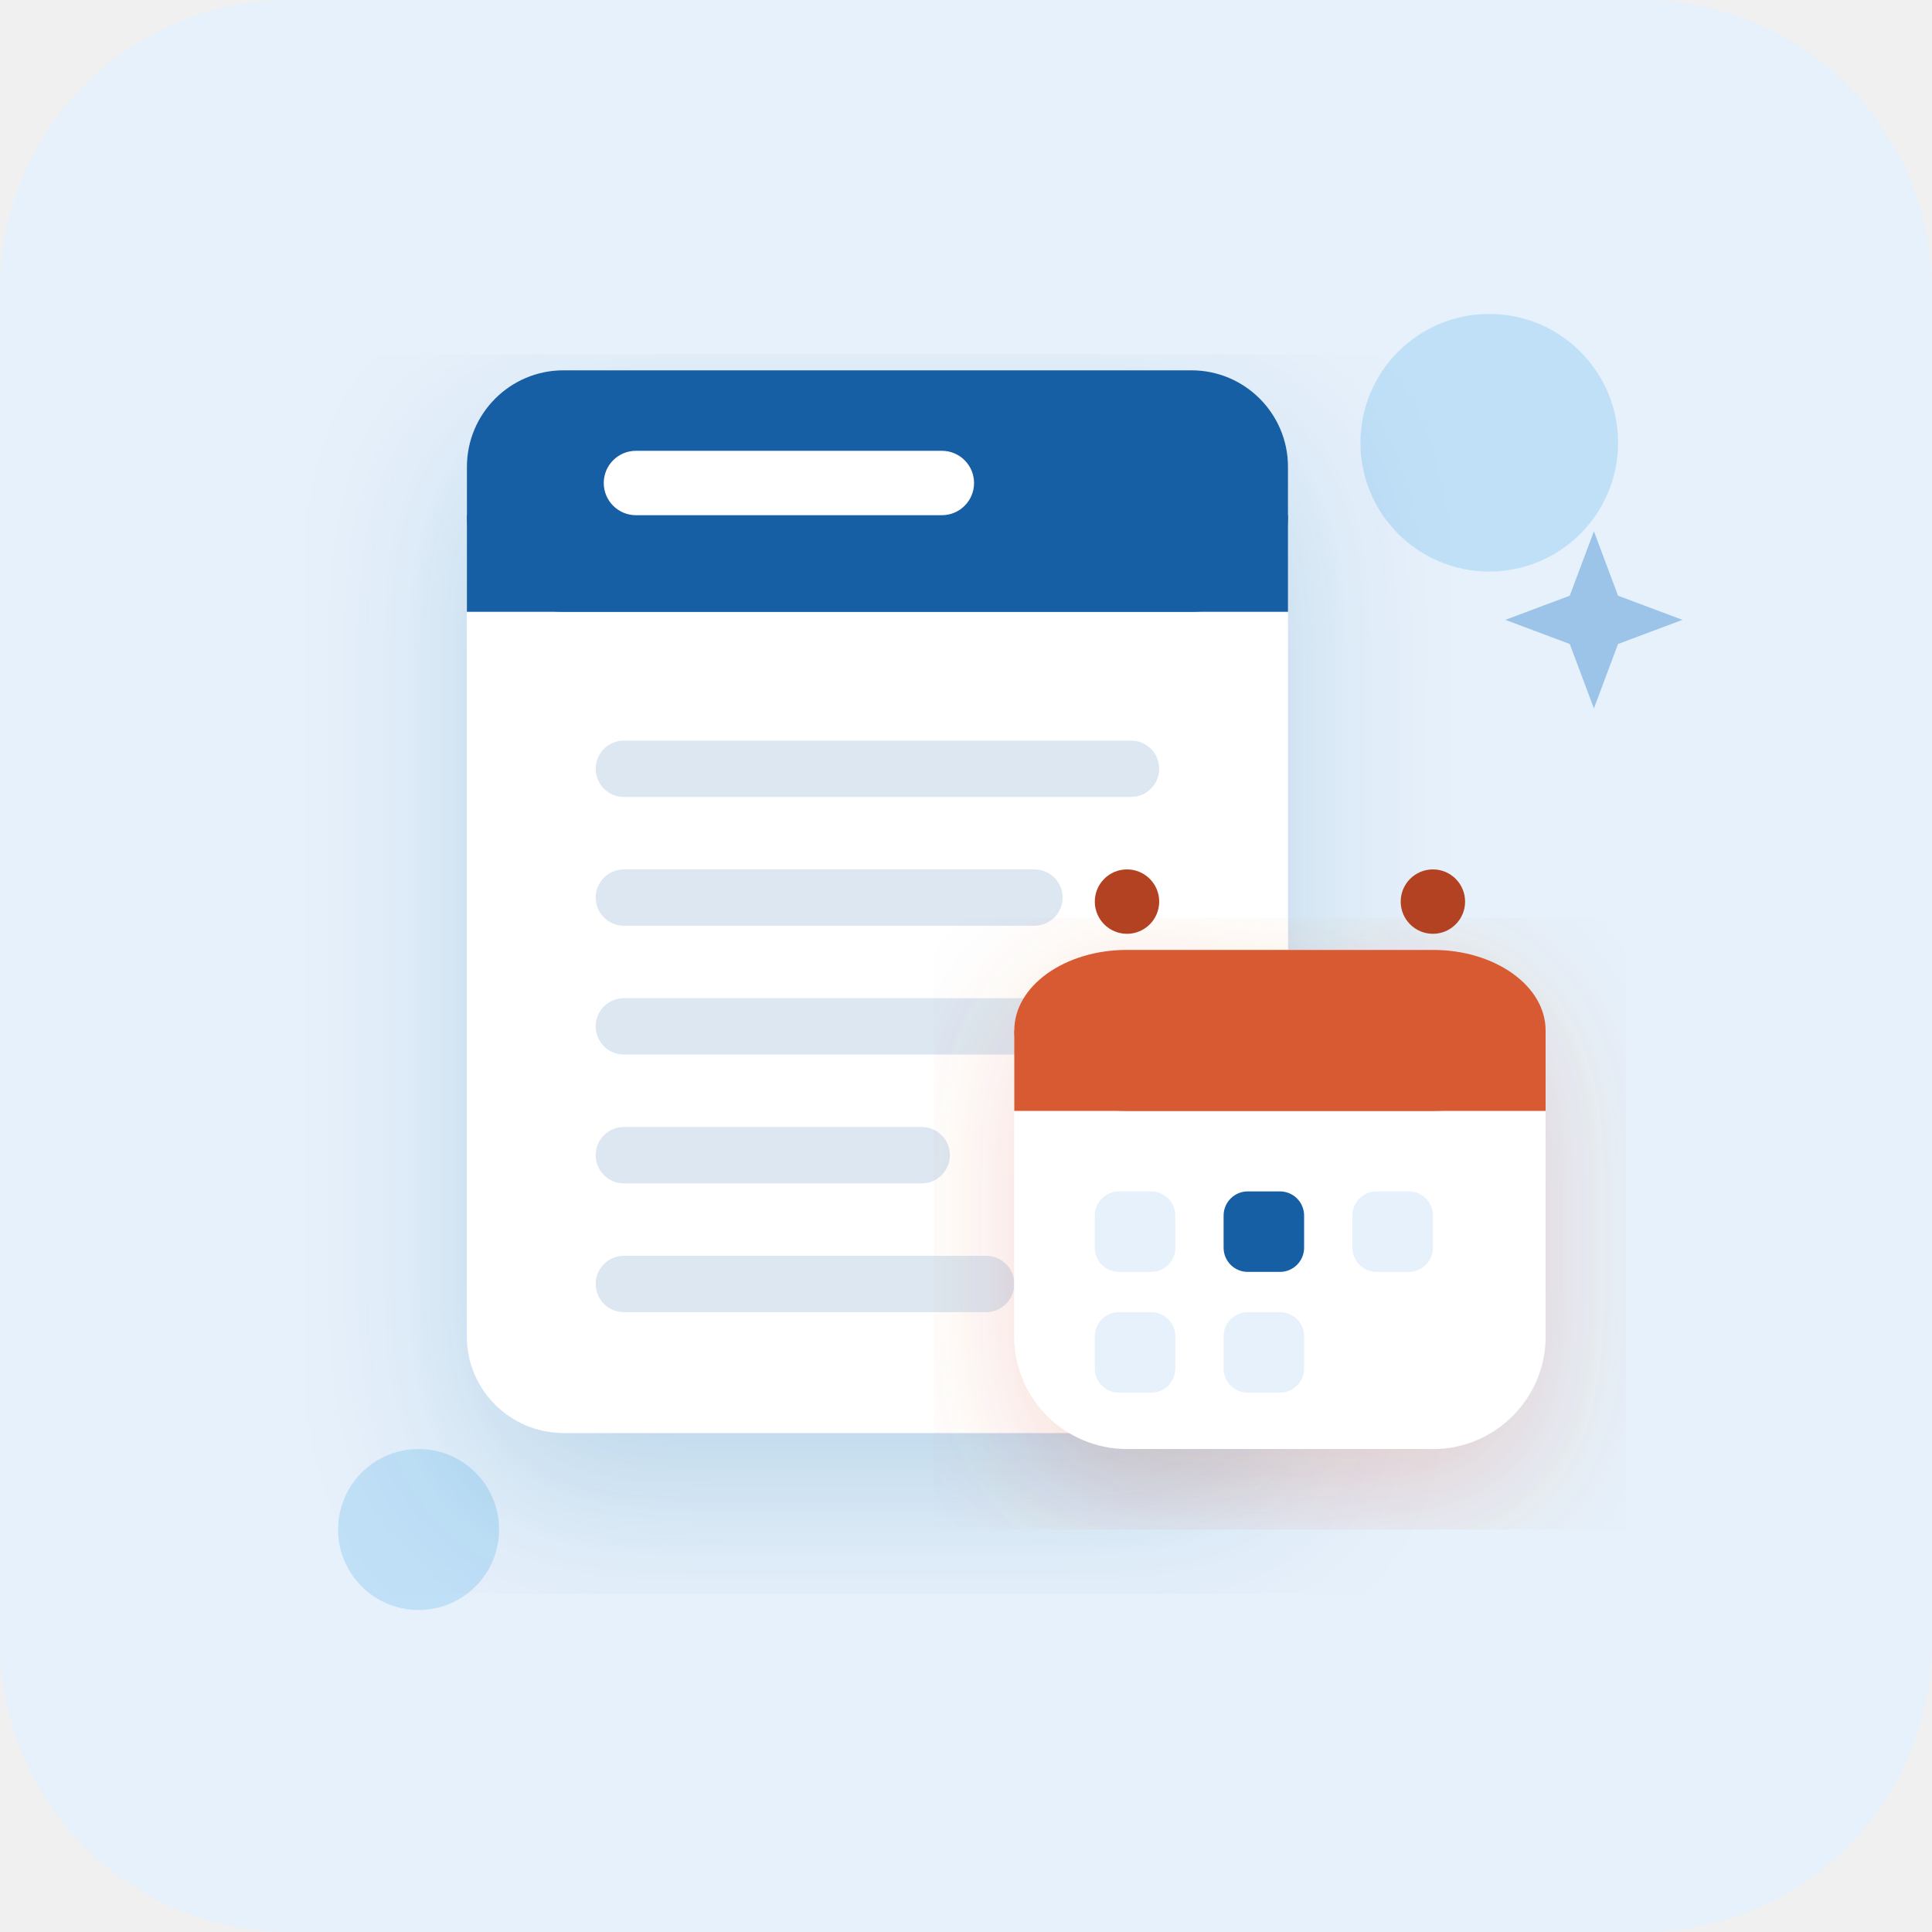
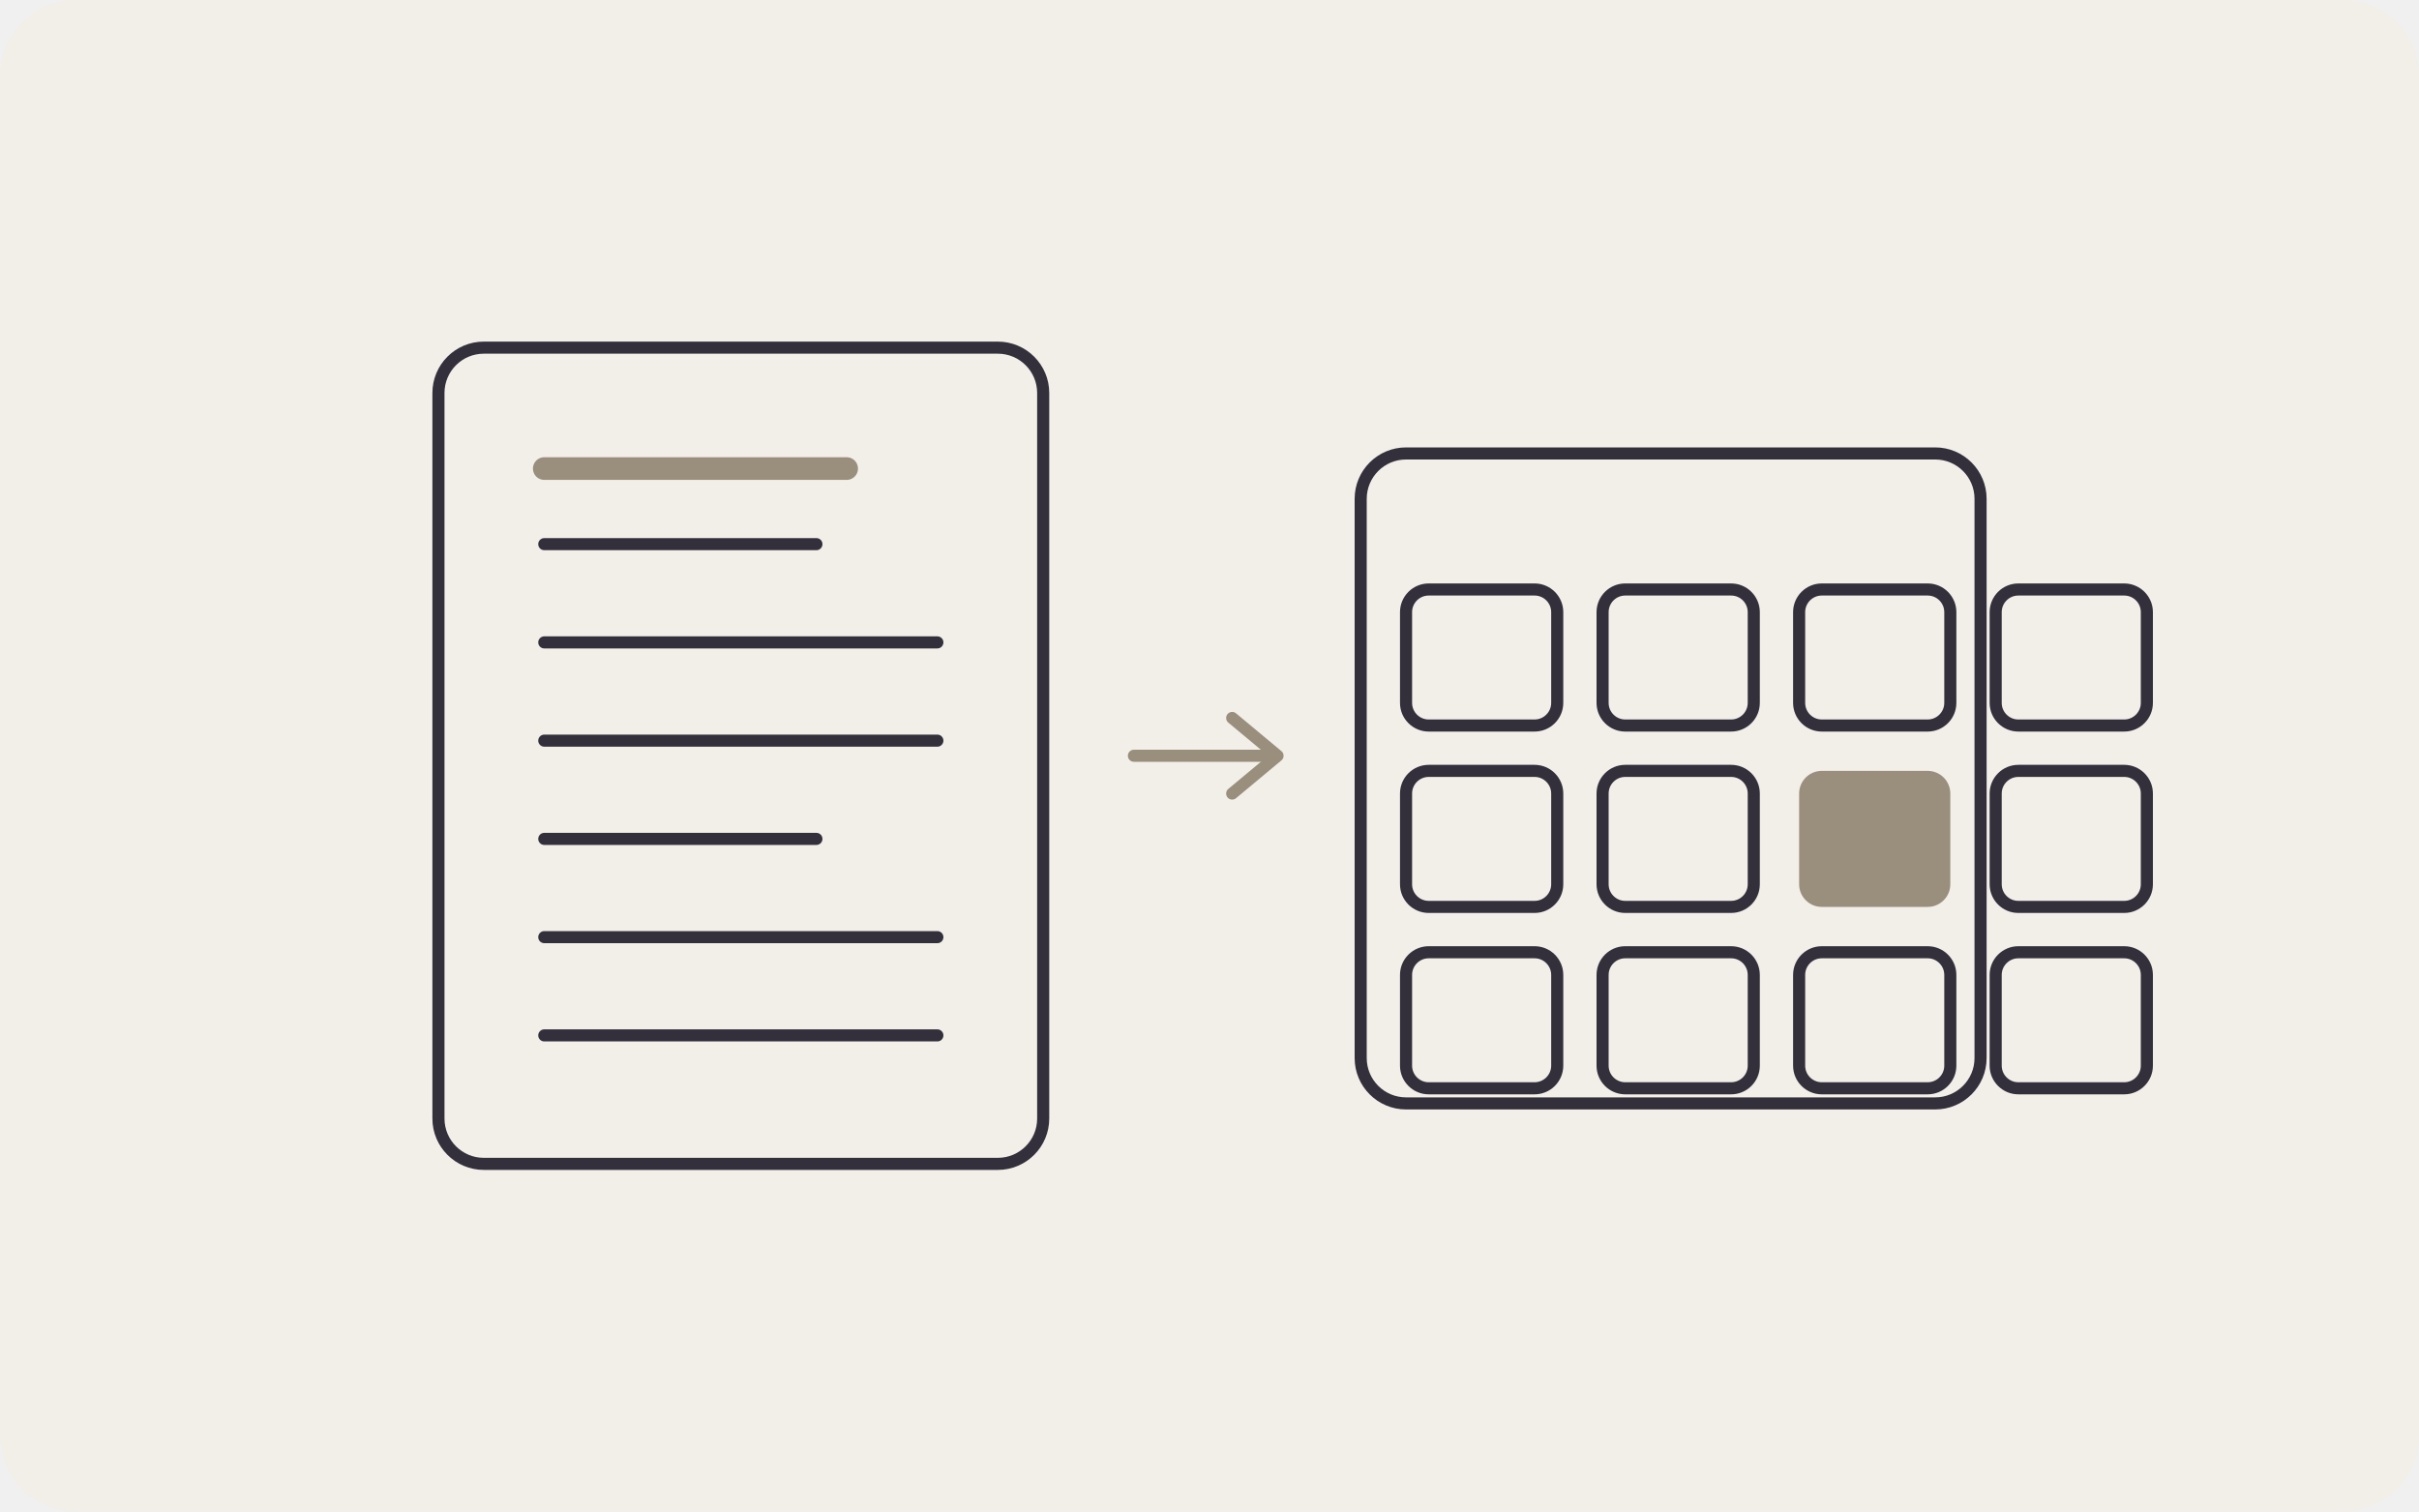
- <svg xmlns="http://www.w3.org/2000/svg" width="240" height="240" viewBox="0 0 240 240" fill="none">
-   <rect width="240" height="240" rx="36" fill="#E6F1FB" />
-   <circle cx="185" cy="55" r="16" fill="#BFE0F7" />
-   <circle cx="52" cy="190" r="10" fill="#BFE0F7" />
-   <g filter="url(#shadow1)">
-     <rect x="58" y="46" width="102" height="132" rx="12" fill="#FFFFFF" />
-     <rect x="58" y="46" width="102" height="30" rx="12" fill="#185FA5" />
-     <rect x="58" y="64" width="102" height="12" fill="#185FA5" />
-     <rect x="75" y="56" width="46" height="8" rx="4" fill="#FFFFFF" />
-     <rect x="74" y="92" width="70" height="7" rx="3.5" fill="#DCE7F2" />
-     <rect x="74" y="108" width="58" height="7" rx="3.5" fill="#DCE7F2" />
-     <rect x="74" y="124" width="64" height="7" rx="3.5" fill="#DCE7F2" />
-     <rect x="74" y="140" width="44" height="7" rx="3.5" fill="#DCE7F2" />
-     <rect x="74" y="156" width="52" height="7" rx="3.5" fill="#DCE7F2" />
+ <svg xmlns="http://www.w3.org/2000/svg" width="320" height="200" viewBox="0 0 320 200" fill="none" role="img">
+   <rect width="320" height="200" rx="10" fill="#F2EFE9" />
+   <g stroke="#33303C" stroke-width="1.6" stroke-linecap="round" stroke-linejoin="round" fill="none">
+     <rect x="58" y="46" width="80" height="108" rx="6" />
+     <line x1="72" y1="62" x2="112" y2="62" stroke="#9A8F7D" stroke-width="3" />
+     <line x1="72" y1="72" x2="108" y2="72" />
+     <line x1="72" y1="85" x2="124" y2="85" />
+     <line x1="72" y1="98" x2="124" y2="98" />
+     <line x1="72" y1="111" x2="108" y2="111" />
+     <line x1="72" y1="124" x2="124" y2="124" />
+     <line x1="72" y1="137" x2="124" y2="137" />
+     <path d="M150 100 h18" stroke="#9A8F7D" />
+     <path d="M163 95 l6 5 -6 5" stroke="#9A8F7D" />
+     <rect x="180" y="60" width="82" height="86" rx="6" />
+     <rect x="186" y="78" width="20" height="18" rx="3" />
+     <rect x="212" y="78" width="20" height="18" rx="3" />
+     <rect x="238" y="78" width="20" height="18" rx="3" />
+     <rect x="264" y="78" width="20" height="18" rx="3" />
+     <rect x="186" y="102" width="20" height="18" rx="3" />
+     <rect x="212" y="102" width="20" height="18" rx="3" />
+     <rect x="238" y="102" width="20" height="18" rx="3" fill="#9A8F7D" stroke="none" />
+     <rect x="264" y="102" width="20" height="18" rx="3" />
+     <rect x="186" y="126" width="20" height="18" rx="3" />
+     <rect x="212" y="126" width="20" height="18" rx="3" />
+     <rect x="238" y="126" width="20" height="18" rx="3" />
+     <rect x="264" y="126" width="20" height="18" rx="3" />
  </g>
-   <g filter="url(#shadow2)">
-     <rect x="126" y="118" width="66" height="62" rx="14" fill="#FFFFFF" />
-     <rect x="126" y="118" width="66" height="20" rx="14" fill="#D85A30" />
-     <rect x="126" y="128" width="66" height="10" fill="#D85A30" />
-     <circle cx="140" cy="112" r="4" fill="#B34321" />
-     <circle cx="178" cy="112" r="4" fill="#B34321" />
-     <rect x="136" y="148" width="10" height="10" rx="3" fill="#E6F1FB" />
-     <rect x="152" y="148" width="10" height="10" rx="3" fill="#185FA5" />
-     <rect x="168" y="148" width="10" height="10" rx="3" fill="#E6F1FB" />
-     <rect x="136" y="163" width="10" height="10" rx="3" fill="#E6F1FB" />
-     <rect x="152" y="163" width="10" height="10" rx="3" fill="#E6F1FB" />
-   </g>
-   <path d="M198 66 L201 74 L209 77 L201 80 L198 88 L195 80 L187 77 L195 74 Z" fill="#9BC4E8" />
-   <defs>
-     <filter id="shadow1" x="38" y="36" width="142" height="162" filterUnits="userSpaceOnUse">
-       <feDropShadow dx="0" dy="8" stdDeviation="10" flood-color="#185FA5" flood-opacity="0.18" />
-     </filter>
-     <filter id="shadow2" x="116" y="108" width="86" height="82" filterUnits="userSpaceOnUse">
-       <feDropShadow dx="0" dy="6" stdDeviation="8" flood-color="#D85A30" flood-opacity="0.22" />
-     </filter>
-   </defs>
</svg>
